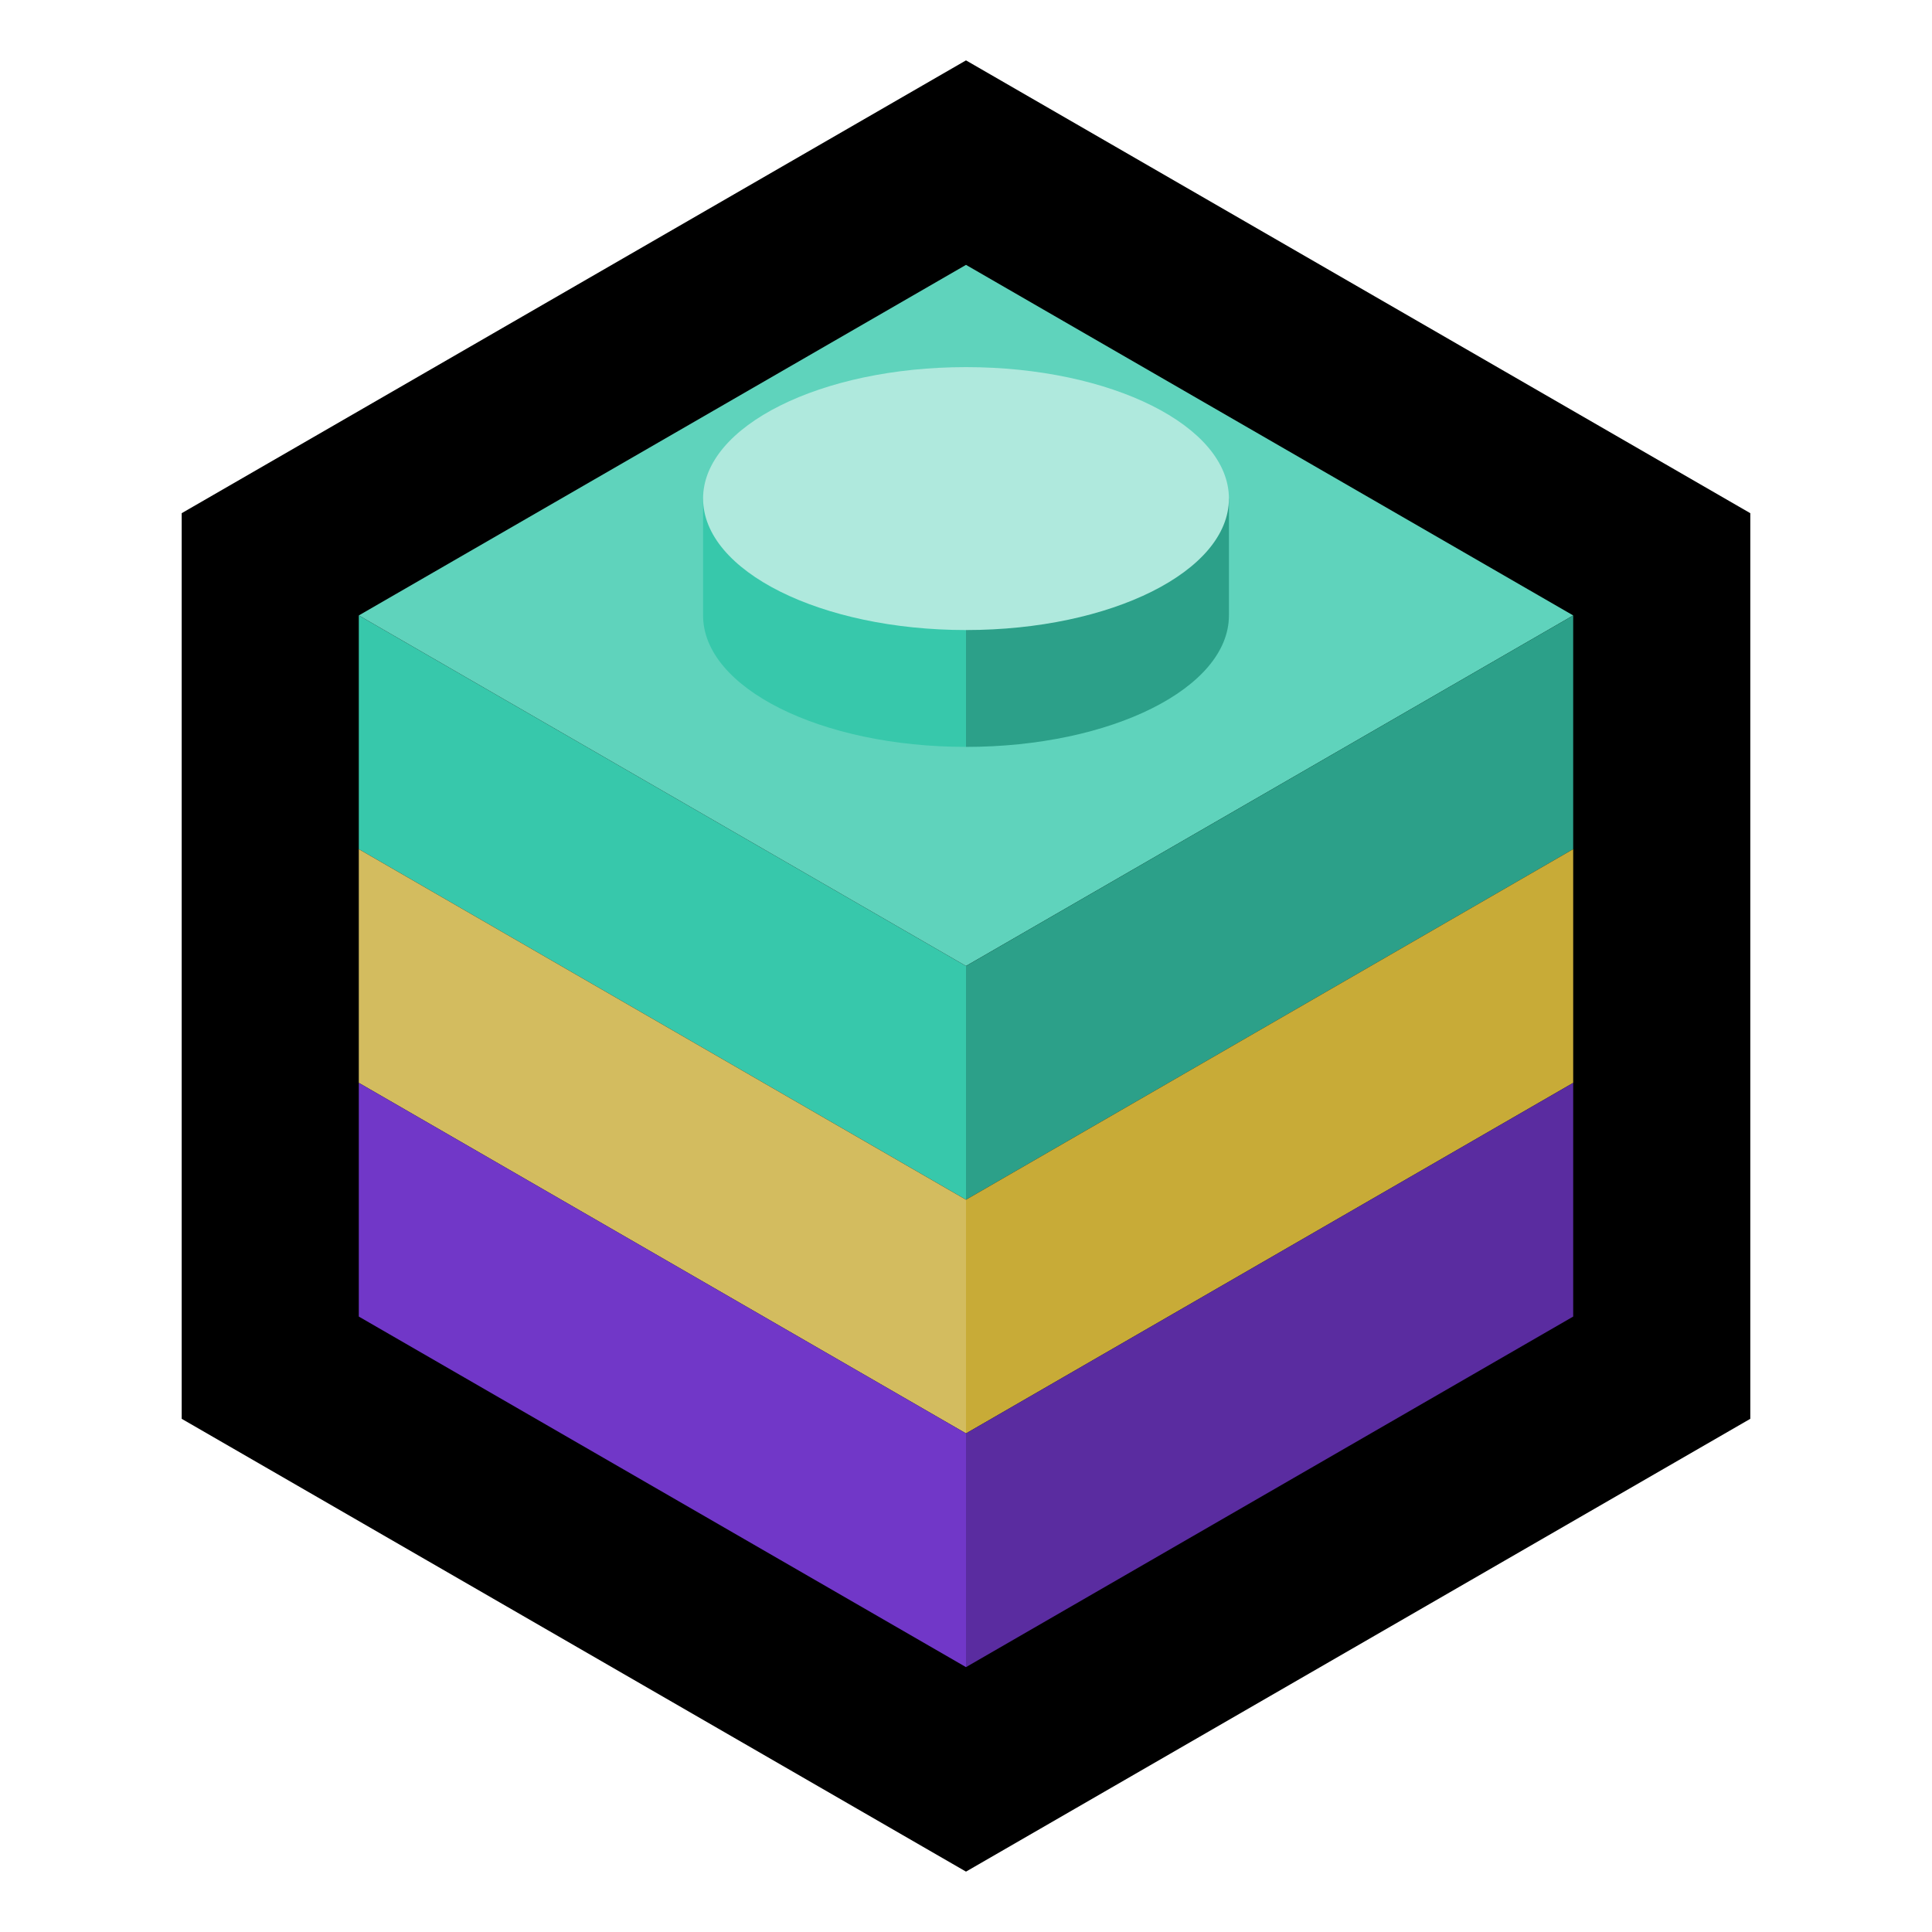
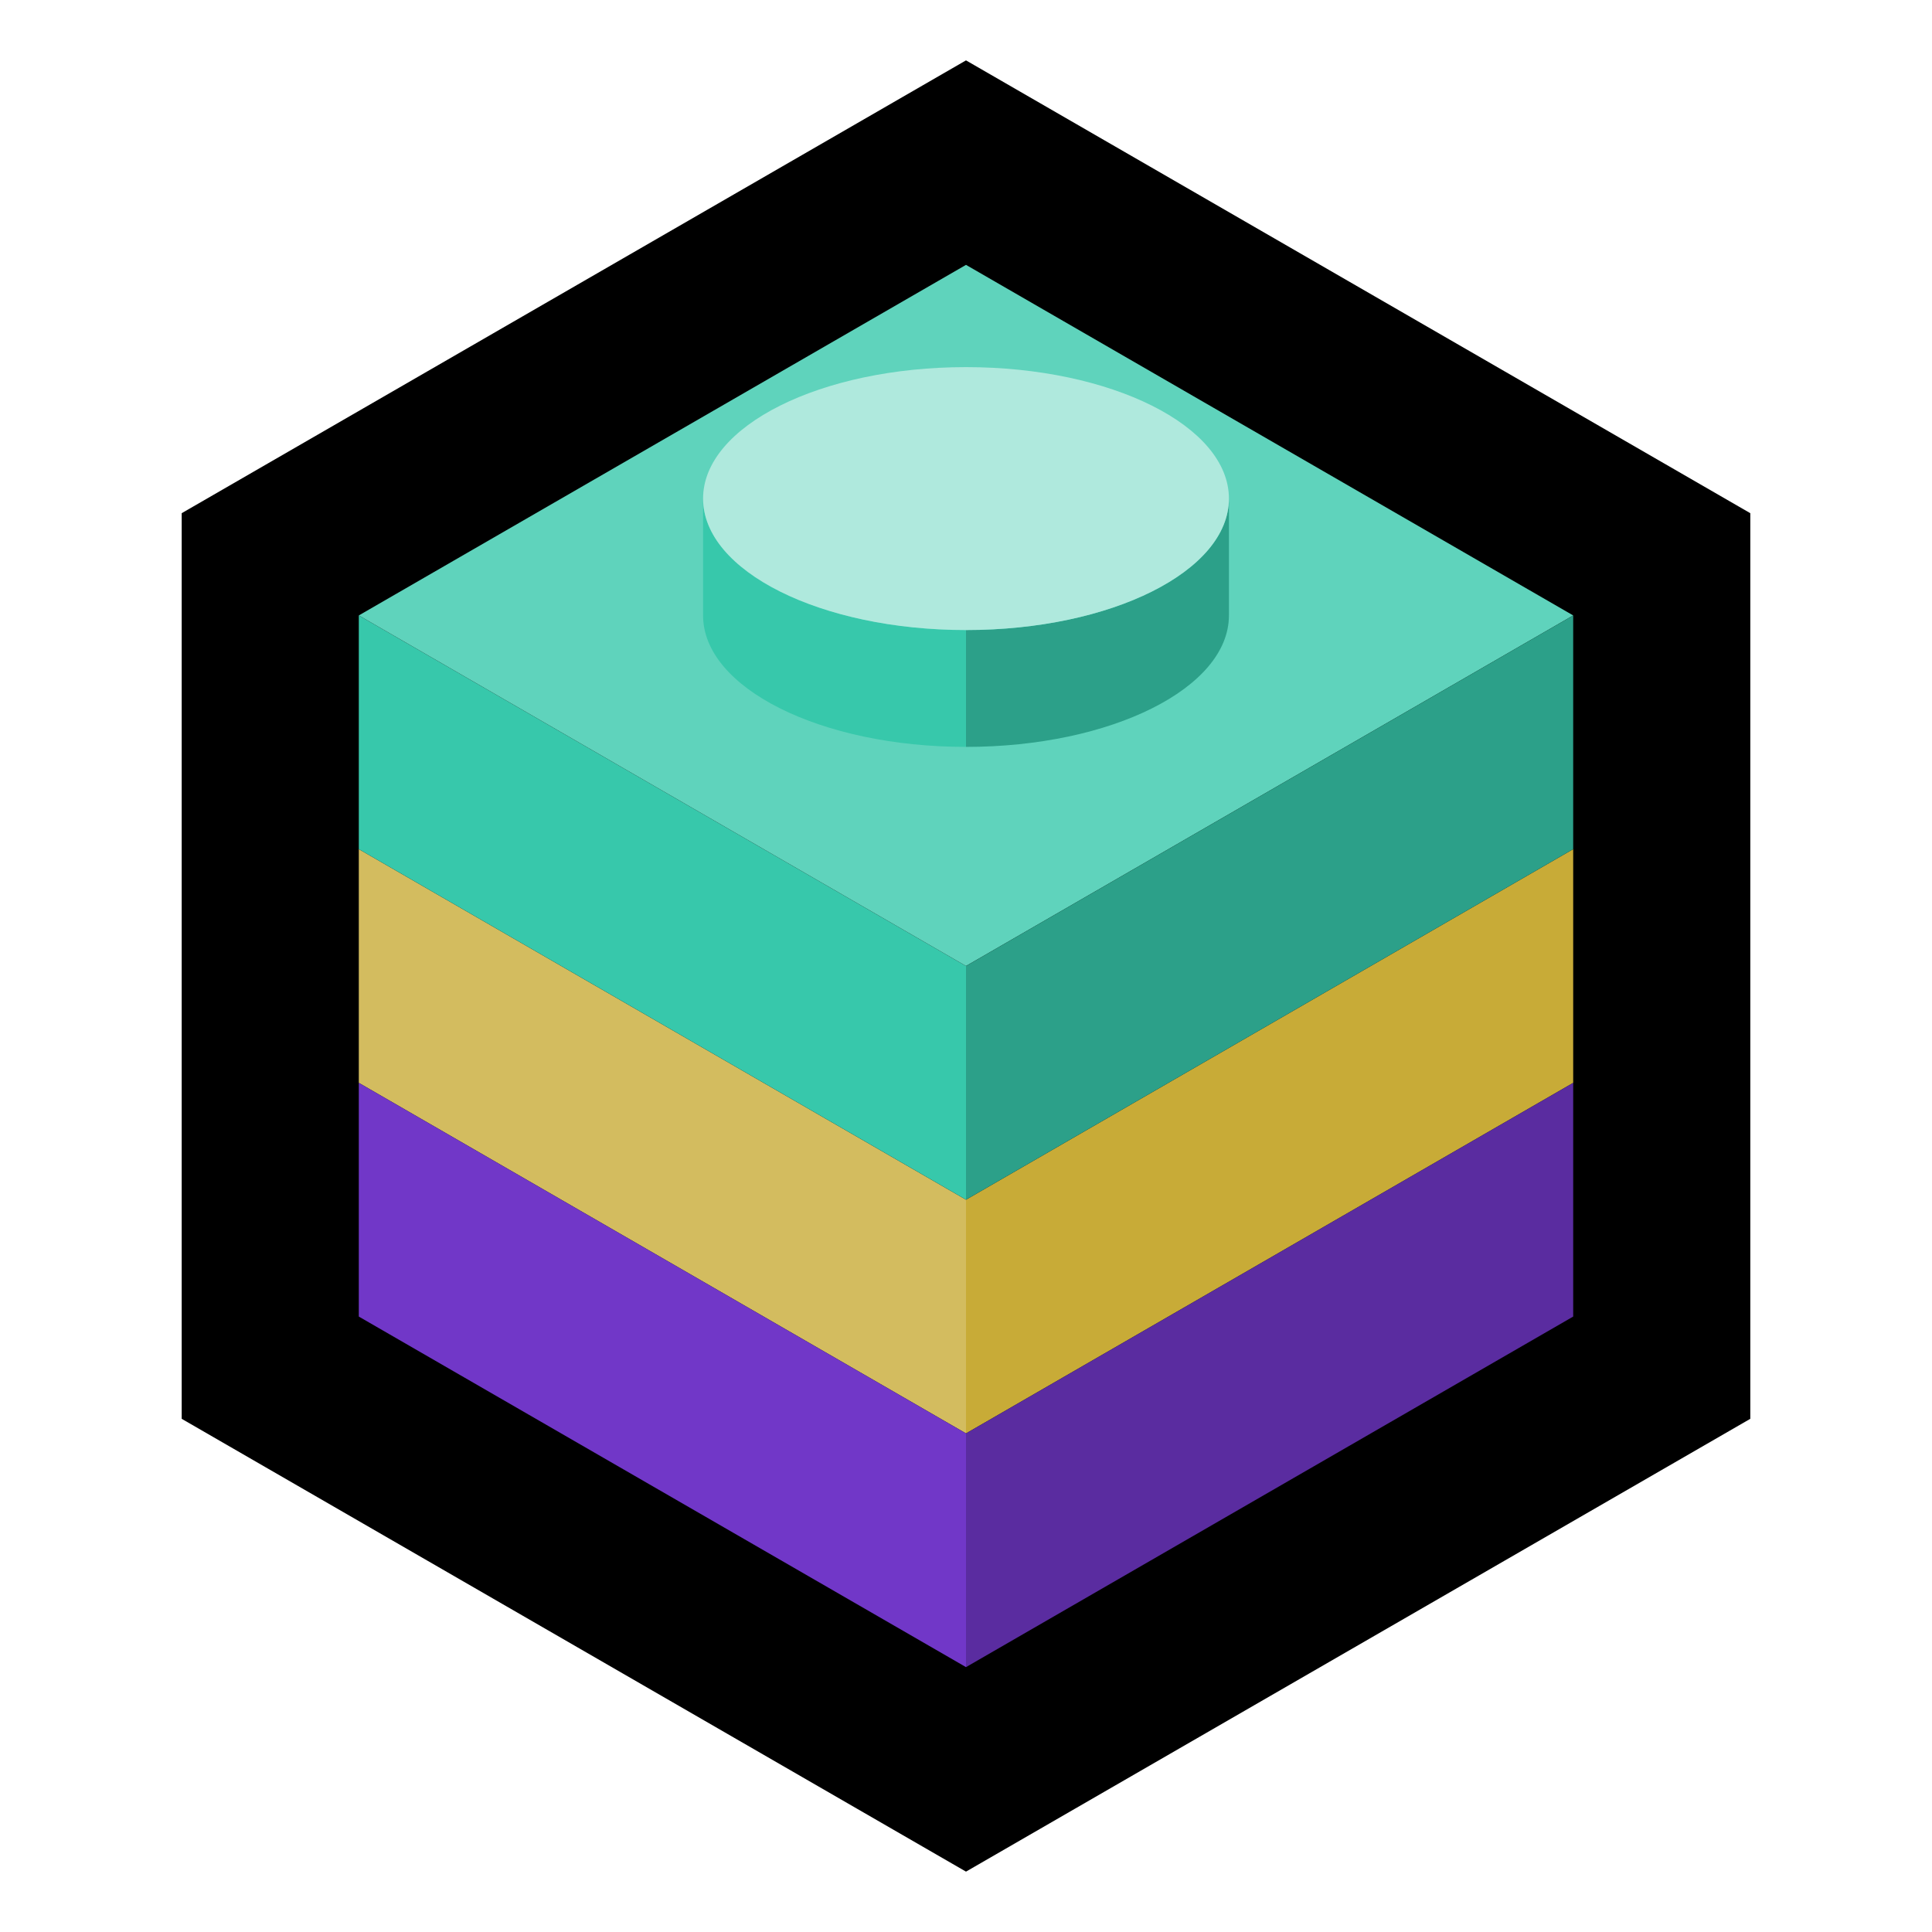
<svg xmlns="http://www.w3.org/2000/svg" width="1024" height="1024" viewBox="0 0 270.933 270.933" version="1.1" id="svg8">
  <defs id="defs2" />
  <g id="layer1" transform="translate(0,-161.5333)">
-     <path style="fill:#000000;fill-opacity:1;stroke-width:0.265" id="path3822" d="m 67.733,163.65 56.826,32.808 0,65.617 -56.826,32.808 -56.826,-32.808 2e-6,-65.617 z" transform="matrix(1.935484,0,0,1.935484,4.369903,-146.7419)" />
-     <path id="path12" style="fill:#37c8ab;fill-opacity:1;stroke-width:0.396" d="m 50.317,247.839 v 32.774 l 85.15,49.161 v -32.774 z" />
-     <path style="fill:#5fd3bc;fill-opacity:1;stroke-width:0.396" d="m 135.467,198.677 -85.15,49.161 85.15,49.161 85.15,-49.161 z" id="path3824" />
-     <path style="fill:#37c8ab;fill-opacity:1;stroke-width:0.512" d="m 135.467,229.403 a 36.871,18.435 0 0 0 -16.874,2.048 H 98.596 v 16.387 a 36.871,18.435 0 0 0 36.871,18.435 z" id="path3876" />
-     <path style="fill:#2ca089;fill-opacity:1;stroke-width:0.512" d="m 135.467,229.403 v 36.871 a 36.871,18.435 0 0 0 36.871,-18.435 v -16.387 h -20.056 a 36.871,18.435 0 0 0 -16.815,-2.048 z" id="ellipse3866" />
-     <ellipse style="fill:#afe9dd;fill-opacity:1;stroke-width:0.512" id="ellipse3868" cx="135.467" cy="231.452" rx="36.871" ry="18.435" />
-     <path id="path13" style="fill:#d3bc5f;fill-opacity:1;stroke-width:0.396" d="m 50.317,280.613 v 32.774 l 85.15,49.161 v -32.774 z" />
-     <path id="path14" style="fill:#7137c8;fill-opacity:1;stroke-width:0.396" d="m 50.317,313.387 v 32.774 l 85.15,49.161 v -32.774 z" />
-     <path id="path15" style="fill:#2ca089;fill-opacity:1;stroke-width:0.396" d="m 220.616,247.839 v 32.774 l -85.15,49.161 v -32.774 z" />
-     <path id="path16" style="fill:#c8ab37;fill-opacity:1;stroke-width:0.396" d="m 220.616,280.613 v 32.774 l -85.15,49.161 v -32.774 z" />
-     <path id="path17" style="fill:#5a2ca0;fill-opacity:1;stroke-width:0.396" d="m 220.616,313.387 v 32.774 l -85.15,49.161 v -32.774 z" />
+     <g id="g2">
+       <path style="fill:#000000;fill-opacity:1;stroke-width:0.265" id="path3822" d="m 67.733,163.65 56.826,32.808 0,65.617 -56.826,32.808 -56.826,-32.808 2e-6,-65.617 z" transform="matrix(1.935484,0,0,1.935484,4.369903,-146.7419)" />
+       <path id="path13" style="fill:#d3bc5f;fill-opacity:1;stroke-width:0.396" d="m 50.317,280.613 v 32.774 l 85.15,49.161 v -32.774 z" />
+       <path id="path14" style="fill:#7137c8;fill-opacity:1;stroke-width:0.396" d="m 50.317,313.387 v 32.774 l 85.15,49.161 v -32.774 z" />
+       <path id="path16" style="fill:#c8ab37;fill-opacity:1;stroke-width:0.396" d="m 220.616,280.613 v 32.774 l -85.15,49.161 v -32.774 z" />
+       <path id="path17" style="fill:#5a2ca0;fill-opacity:1;stroke-width:0.396" d="m 220.616,313.387 v 32.774 l -85.15,49.161 v -32.774 z" />
+       <g id="g1">
+         <path id="path12" style="fill:#37c8ab;fill-opacity:1;stroke-width:0.396" d="m 50.317,247.839 v 32.774 l 85.15,49.161 v -32.774 z" />
+         <path style="fill:#5fd3bc;fill-opacity:1;stroke-width:0.396" d="m 135.467,198.677 -85.15,49.161 85.15,49.161 85.15,-49.161 z" id="path3824" />
+         <path id="path3876" style="fill:#37c8ab;fill-opacity:1;stroke-width:0.512" d="M 135.467 249.887 A 36.871 18.435 0 0 1 98.596 231.464 L 98.596 247.839 A 36.871 18.435 0 0 0 135.467 266.274 L 135.467 249.887 z " />
+         <path id="ellipse3866" style="fill:#2ca089;fill-opacity:1;stroke-width:0.512" d="M 135.467 249.887 L 135.467 266.274 A 36.871 18.435 0 0 0 172.338 247.839 L 172.338 231.452 A 36.871 18.435 0 0 1 135.467 249.887 z " />
+         <ellipse style="fill:#afe9dd;fill-opacity:1;stroke-width:0.512" id="ellipse3868" cx="135.467" cy="231.452" rx="36.871" ry="18.435" />
+         <path id="path15" style="fill:#2ca089;fill-opacity:1;stroke-width:0.396" d="m 220.616,247.839 v 32.774 l -85.15,49.161 v -32.774 z" />
+       </g>
+     </g>
  </g>
</svg>
